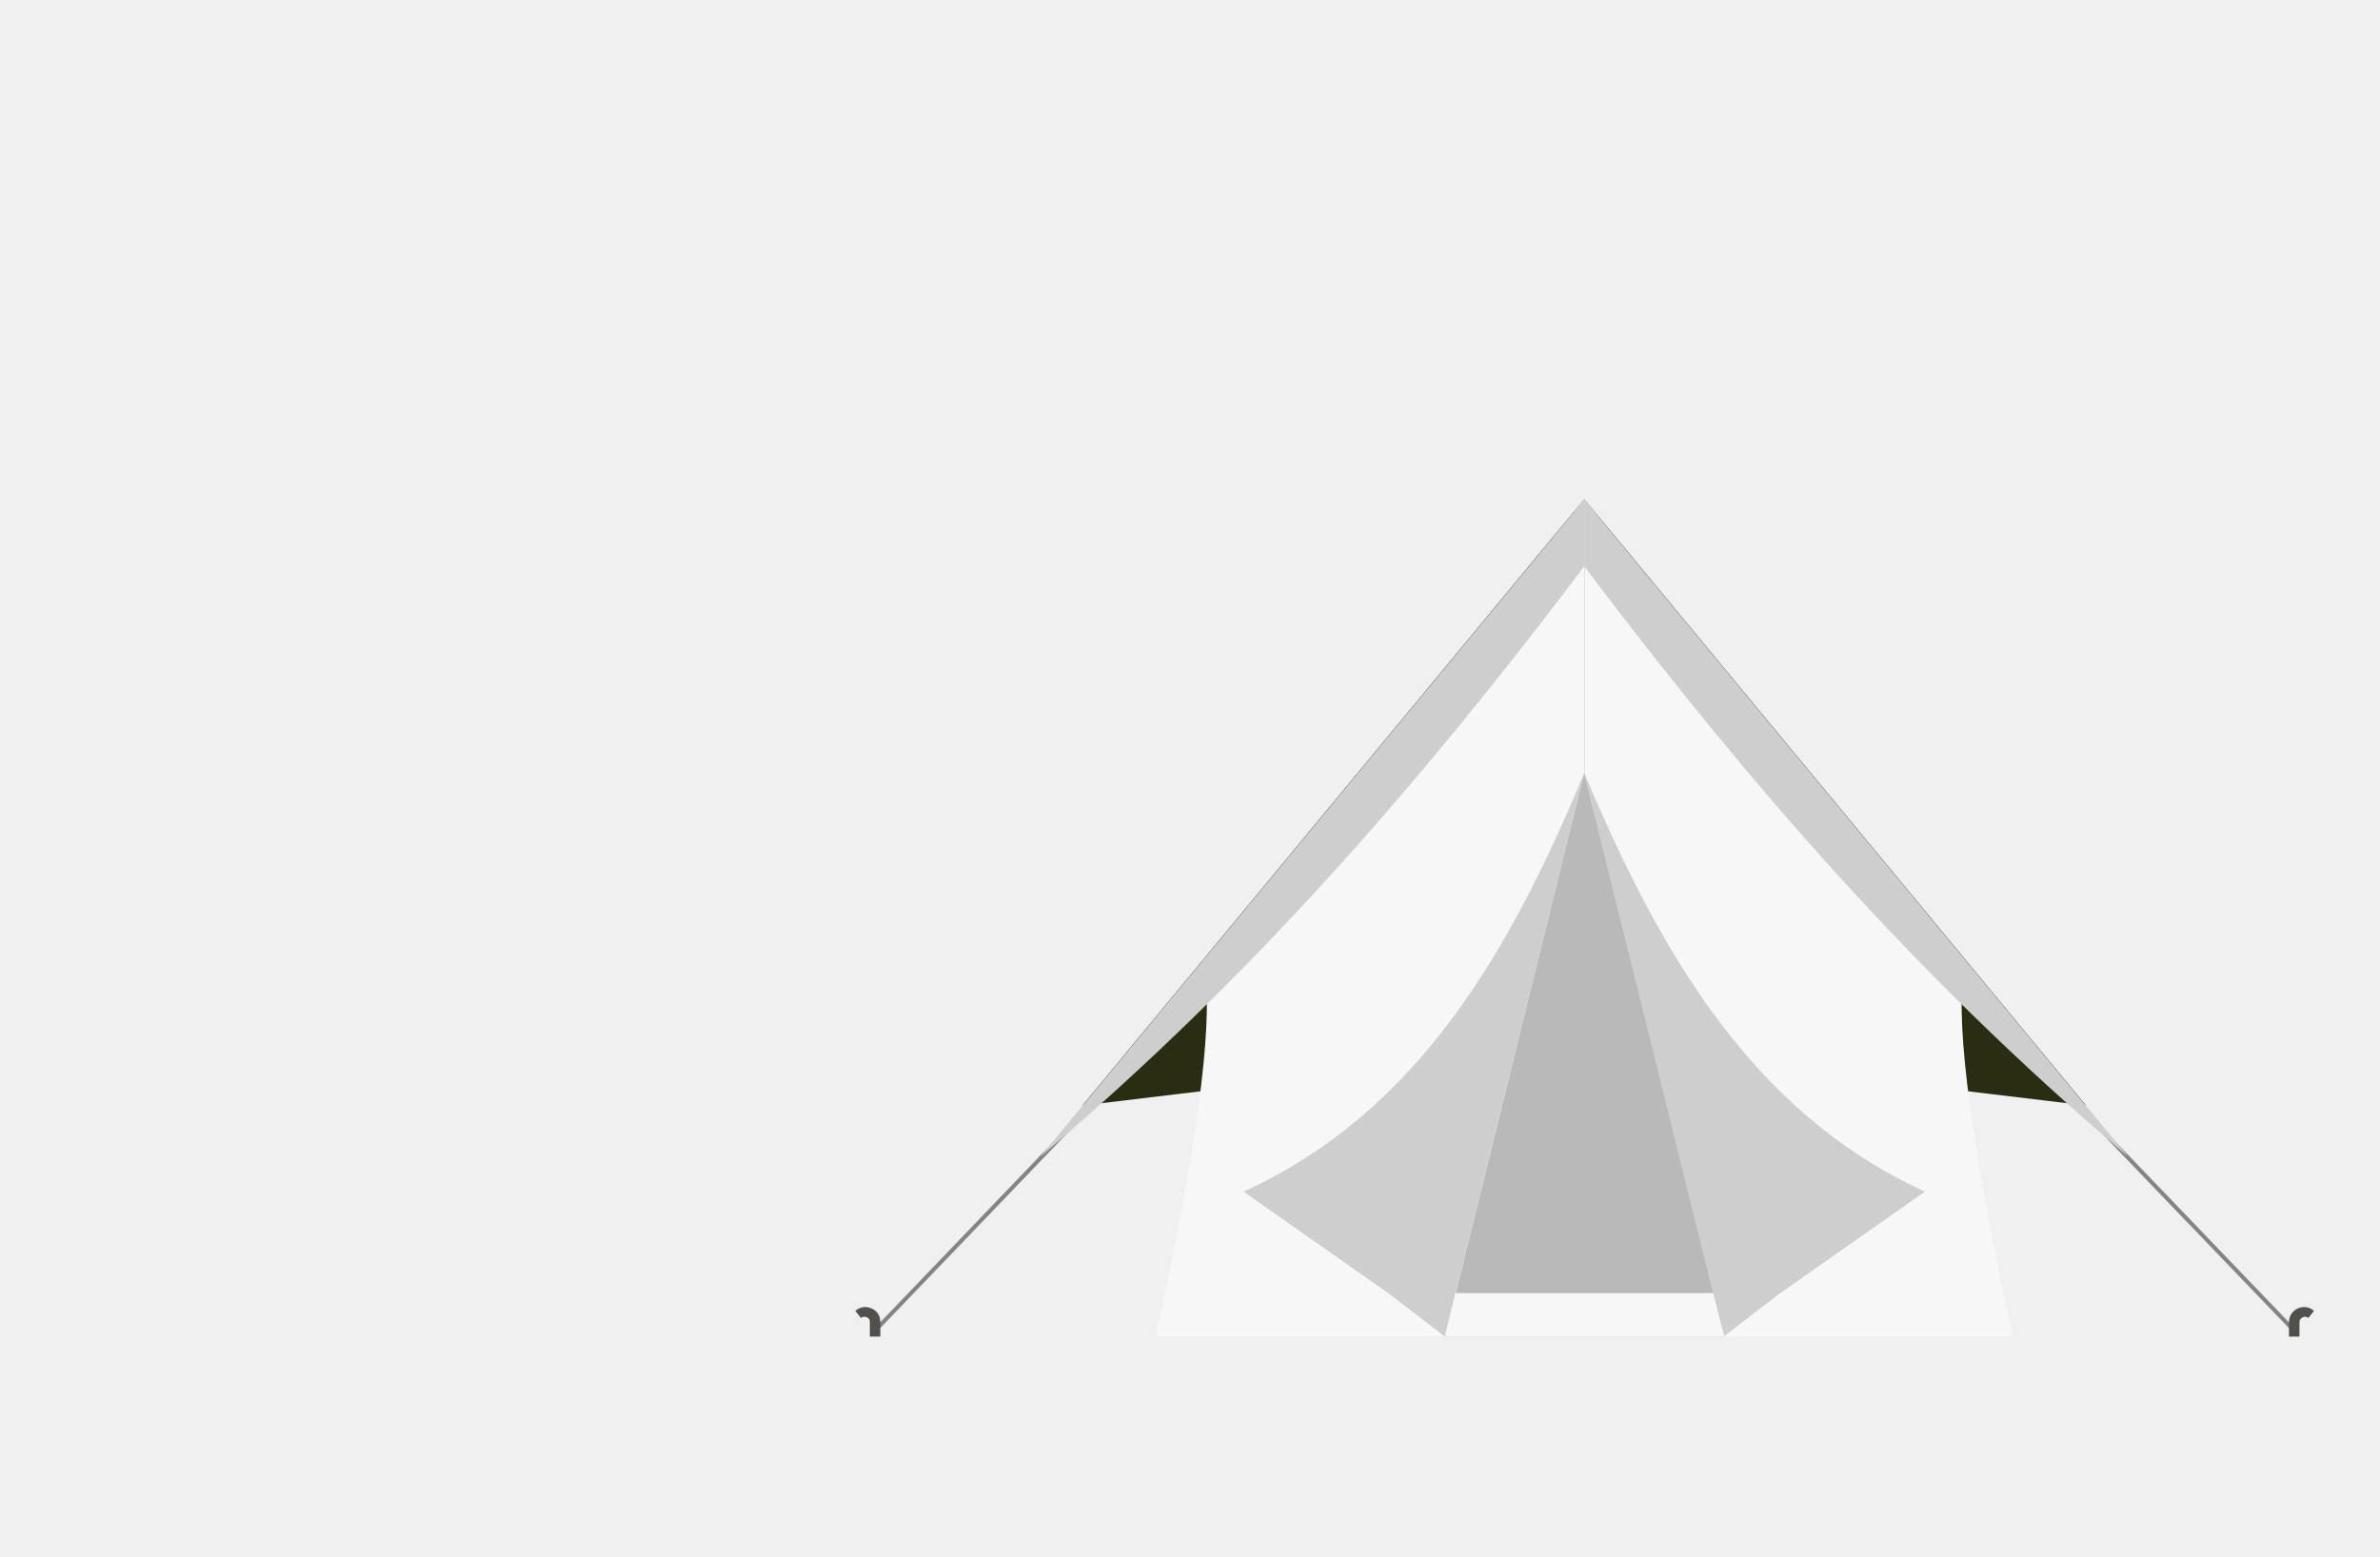
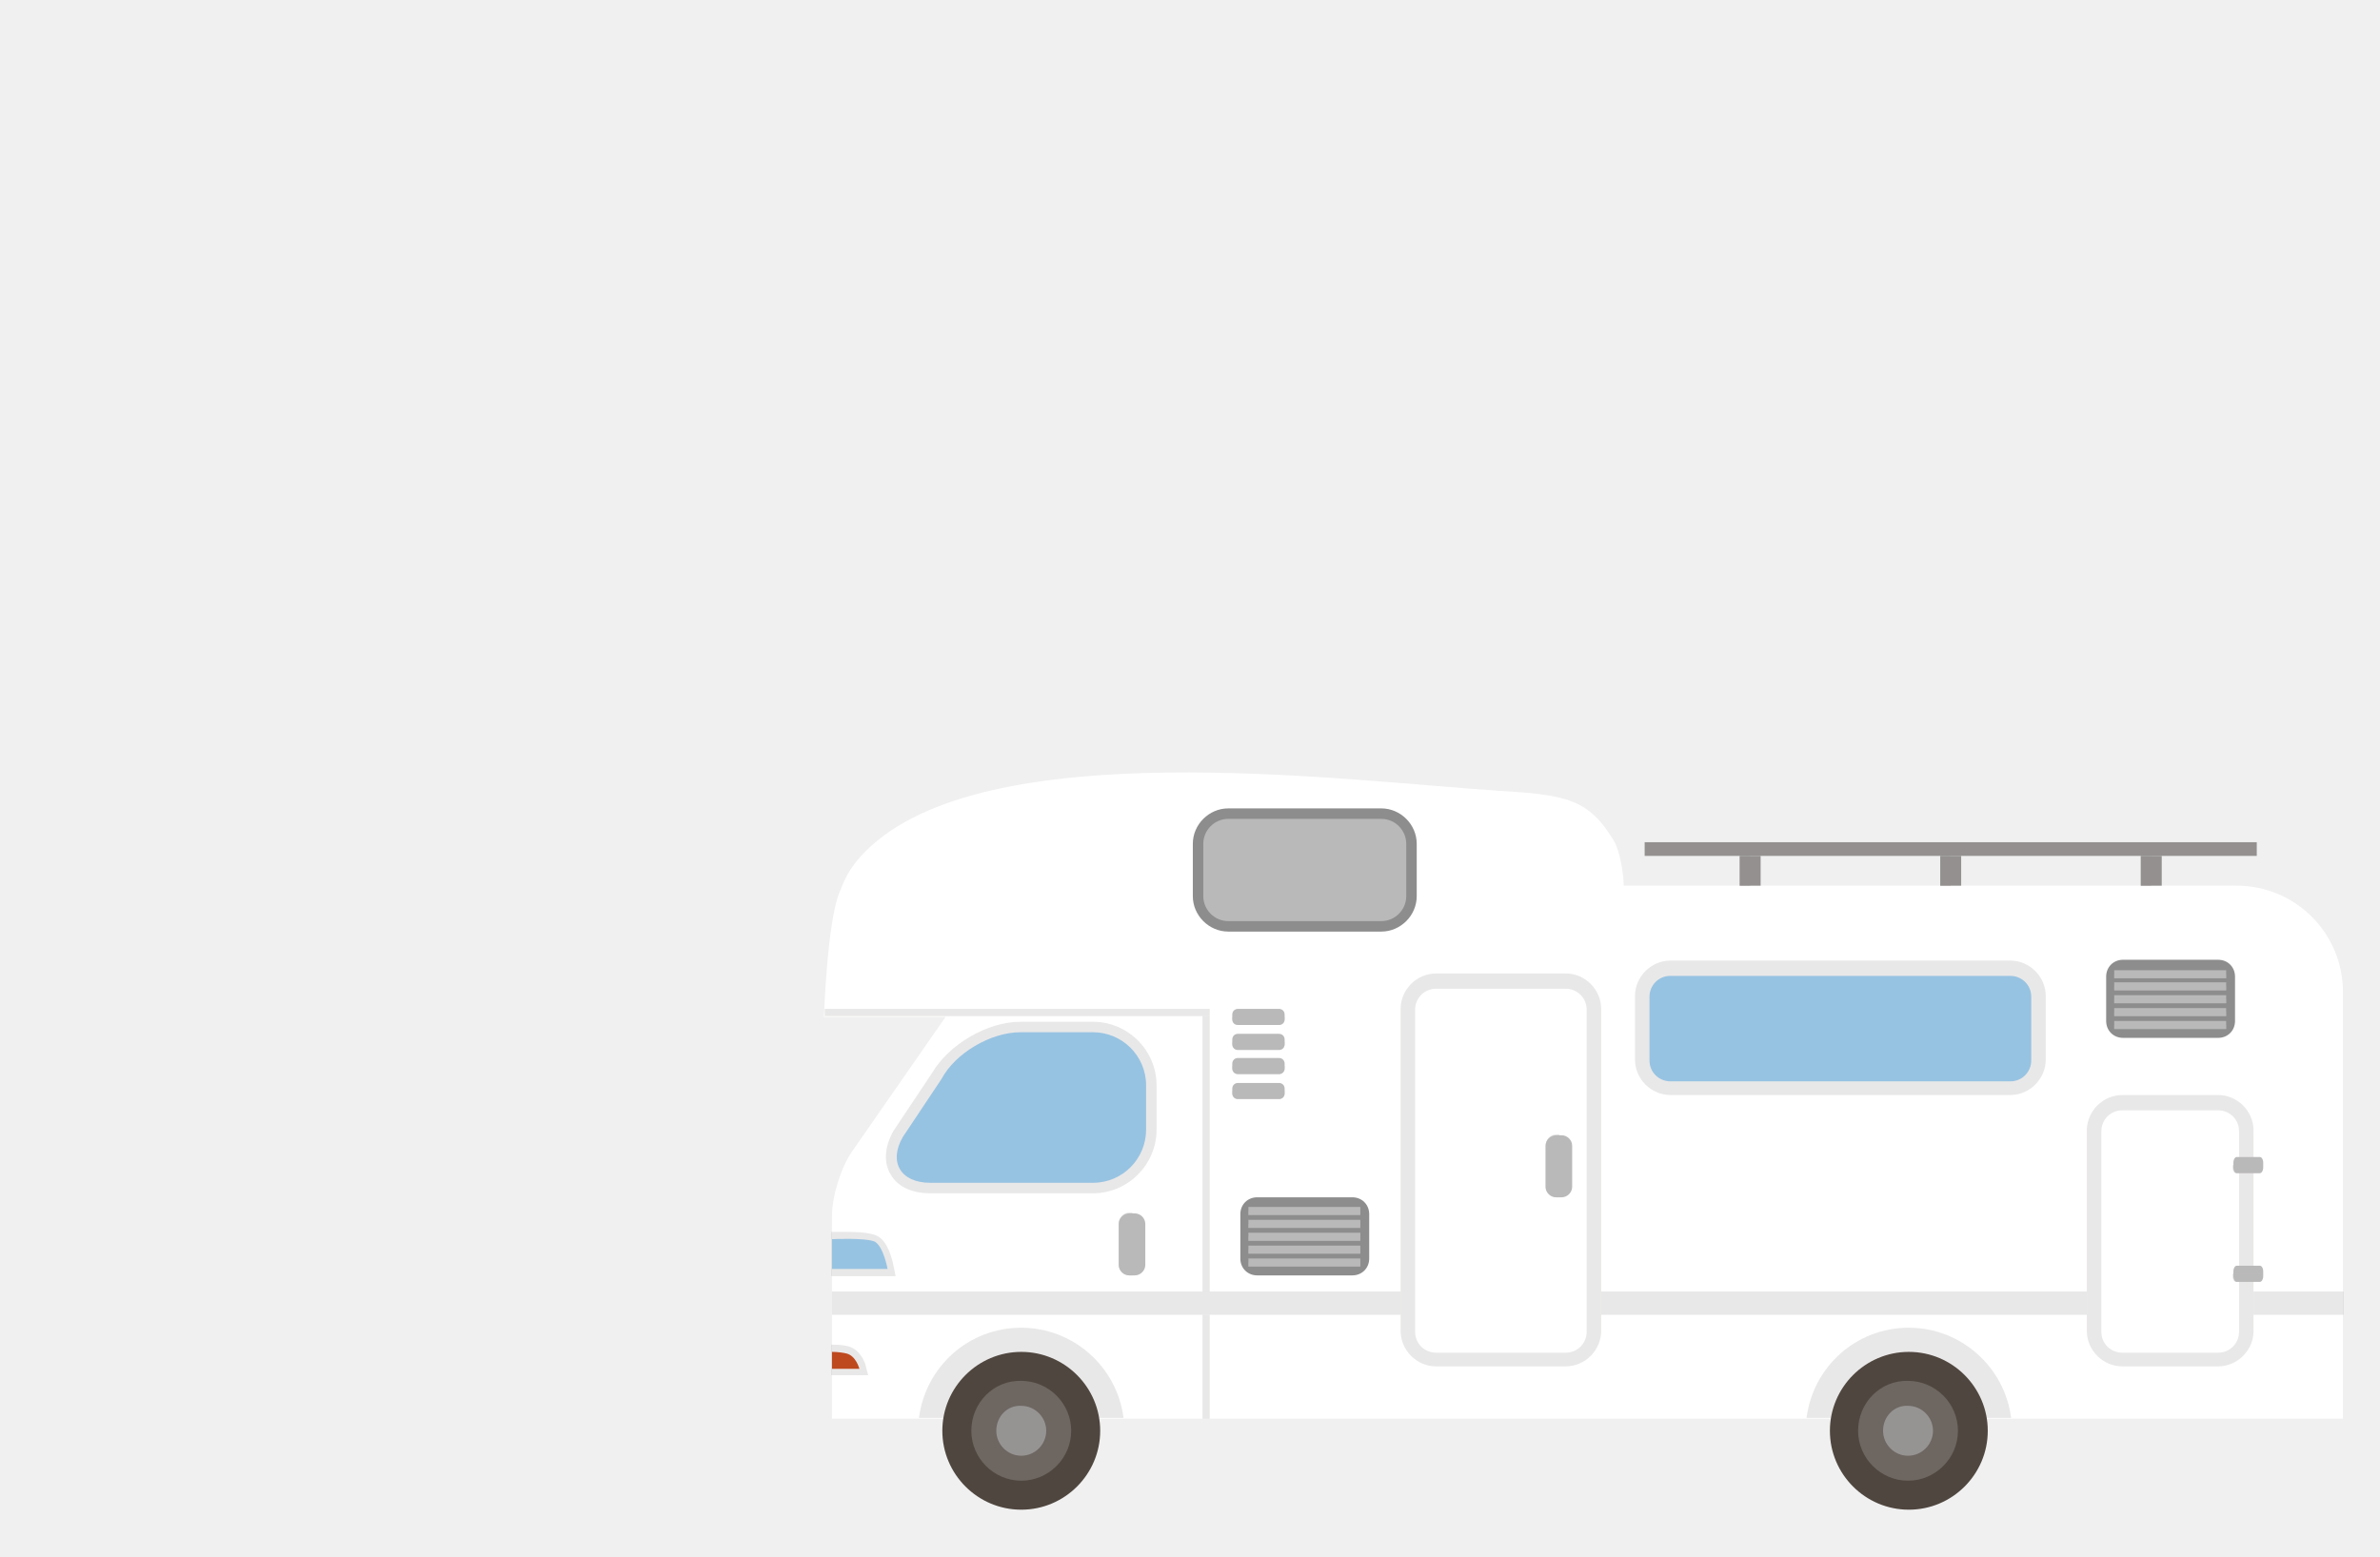
<svg xmlns="http://www.w3.org/2000/svg" version="1.1" id="圖層_1" x="0px" y="0px" viewBox="0 0 295.5 193.3" style="enable-background:new 0 0 295.5 193.3;" xml:space="preserve">
  <style type="text/css">
- 	.st0{fill:#838486;}
- 	.st1{fill:#2B2D13;}
- 	.st2{fill:#F7F7F7;}
- 	.st3{fill:#CDCECD;}
- 	.st4{fill:#B9B9B9;}
- 	.st5{fill:#51504A;}
+ 	.st0{fill:#FFFFFF;}
+ 	.st1{opacity:0.3;}
+ 	.st2{fill:#B4B3B1;}
+ 	.st3{fill:#97C3E2;}
+ 	.st4{fill:#BAB9B9;}
+ 	.st5{opacity:0.4;}
+ 	.st6{fill:#8D8D8D;}
+ 	.st7{fill:#949090;}
+ 	.st8{fill:#4F463F;}
+ 	.st9{fill:#969493;}
+ 	.st10{fill:#BE491E;}
</style>
  <g>
    <g>
-       <rect x="102.8" y="151.4" transform="matrix(0.6923 -0.7216 0.7216 0.6923 -71.9655 134.4643)" class="st0" width="37.8" height="0.5" />
-     </g>
-     <g>
-       <rect x="271.5" y="132.7" transform="matrix(0.7213 -0.6926 0.6926 0.7213 -29.2811 230.474)" class="st0" width="0.5" height="37.8" />
-     </g>
-     <polygon class="st1" points="259,137.3 196.7,129.8 196.7,62  " />
-     <polygon class="st1" points="134.4,137.3 196.7,129.8 196.7,62  " />
-     <path class="st2" d="M196.7,62V166h-53.2c5-23,7.1-38.2,6.1-45.2L196.7,62z" />
-     <path class="st2" d="M196.7,62V166h53.2c-5-23-7.1-38.2-6.1-45.2L196.7,62z" />
-     <path class="st3" d="M196.7,62v8.3c-0.3,0.4-0.5,0.7-0.8,1.1c-19.4,25.6-40,49.5-66.2,71.8c-0.2,0.2-0.4,0.3-0.6,0.5l0.2-0.2   l66.6-80.5L196.7,62z" />
-     <polygon class="st4" points="214.1,166 179.4,166 195.9,99.2 196.7,96 197.5,99.2  " />
-     <path class="st3" d="M196.7,96l-16,64.6l-1.3,5.4l-6.9-5.3L154.4,148C176.1,138.1,187.5,118.1,196.7,96z" />
-     <path class="st3" d="M196.7,96l16,64.6l1.3,5.4l6.9-5.3l18.1-12.7C217.4,138.1,206,118.1,196.7,96z" />
-     <polygon class="st2" points="214.1,166 179.4,166 180.7,160.6 212.7,160.6  " />
-     <g>
-       <path class="st5" d="M109.2,166H108v-1.8c0-0.3-0.1-0.5-0.4-0.6c-0.2-0.1-0.5-0.1-0.7,0.1l-0.7-0.9c0.6-0.5,1.3-0.6,2-0.3    c0.7,0.3,1.1,0.9,1.1,1.7V166z" />
-     </g>
-     <path class="st3" d="M196.7,62v8.3c0.3,0.4,0.5,0.7,0.8,1.1c19.4,25.6,40,49.5,66.2,71.8c0.2,0.2,0.4,0.3,0.6,0.5l-0.2-0.2   l-66.6-80.5L196.7,62z" />
-     <g>
-       <path class="st5" d="M285.4,166h-1.2v-1.8c0-0.7,0.4-1.4,1.1-1.7c0.7-0.3,1.4-0.2,2,0.3l-0.7,0.9c-0.2-0.2-0.5-0.2-0.7-0.1    c-0.2,0.1-0.4,0.3-0.4,0.6V166z" />
+       <g>
+         <path class="st0" d="M104.2,110.9c0.6-1.4,1-2.9,3.3-5.2c14.7-14.7,58.7-8.8,78.4-7.5c8.5,0.5,11.3,1,14.4,6.1     c0.9,1.4,1.3,4.5,1.3,5.7h76.1c7.3,0,13.2,5.9,13.2,13.2v53H103.3V151c0-2.4,1.1-6,2.5-8l11.6-16.7h-15.1     C102.3,126.3,102.7,114.6,104.2,110.9z" />
+       </g>
+       <g class="st1">
+         <rect x="198.8" y="160.4" class="st2" width="60.3" height="2.9" />
+       </g>
+       <g class="st1">
+         <rect x="279.8" y="160.4" class="st2" width="11.2" height="2.9" />
+       </g>
+       <g class="st1">
+         <rect x="103.3" y="160.4" class="st2" width="70.6" height="2.9" />
+       </g>
+       <g>
+         <g class="st1">
+           <path class="st2" d="M135.7,148.2c4.4,0,7.9-3.6,7.9-7.9v-5.5c0-4.4-3.6-7.9-7.9-7.9h-9c-4.1,0-8.9,2.8-11,6.4l-4.8,7.2l0,0      c-1.1,2-1.2,3.9-0.3,5.4c0.9,1.5,2.6,2.3,4.9,2.3H135.7z" />
+         </g>
+         <g>
+           <path class="st3" d="M115.5,146.9h20.2c3.7,0,6.6-3,6.6-6.6v-5.5c0-3.7-3-6.6-6.6-6.6h-9c-3.7,0-8.1,2.6-9.8,5.8l-4.8,7.2      C110.3,144.3,111.8,146.9,115.5,146.9z" />
+         </g>
+       </g>
+       <g class="st1">
+         <rect x="102.4" y="125.3" class="st2" width="47.8" height="0.9" />
+       </g>
+       <g class="st1">
+         <rect x="149.3" y="126.2" class="st2" width="0.9" height="34.2" />
+       </g>
+       <g class="st1">
+         <rect x="149.3" y="163.3" class="st2" width="0.9" height="12.9" />
+       </g>
+       <g>
+         <g>
+           <path class="st4" d="M138.9,157.1c0,0.7,0.6,1.3,1.3,1.3h0.7c0.7,0,1.3-0.6,1.3-1.3v-5.1c0-0.7-0.6-1.3-1.3-1.3h-0.7      c-0.7,0-1.3,0.6-1.3,1.3V157.1z" />
+         </g>
+         <g class="st5">
+           <path class="st4" d="M140.2,150.6h0.4v7.8h-0.4c-0.7,0-1.3-0.6-1.3-1.3v-5.1C138.9,151.2,139.5,150.6,140.2,150.6z" />
+         </g>
+       </g>
+       <g>
+         <g>
+           <path class="st4" d="M153,126.6c0,0.4,0.3,0.7,0.7,0.7h5.1c0.4,0,0.7-0.3,0.7-0.7V126c0-0.4-0.3-0.7-0.7-0.7h-5.1      c-0.4,0-0.7,0.3-0.7,0.7V126.6z" />
+         </g>
+         <g class="st5">
+           <path class="st4" d="M159.5,126.3v0.3c0,0.4-0.3,0.7-0.7,0.7h-5.1c-0.4,0-0.7-0.3-0.7-0.7v-0.3H159.5z" />
+         </g>
+       </g>
+       <g>
+         <g>
+           <path class="st4" d="M153,129.7c0,0.4,0.3,0.7,0.7,0.7h5.1c0.4,0,0.7-0.3,0.7-0.7v-0.6c0-0.4-0.3-0.7-0.7-0.7h-5.1      c-0.4,0-0.7,0.3-0.7,0.7V129.7z" />
+         </g>
+         <g class="st5">
+           <path class="st4" d="M159.5,129.4v0.3c0,0.4-0.3,0.7-0.7,0.7h-5.1c-0.4,0-0.7-0.3-0.7-0.7v-0.3H159.5z" />
+         </g>
+       </g>
+       <g>
+         <g>
+           <path class="st4" d="M153,132.7c0,0.4,0.3,0.7,0.7,0.7h5.1c0.4,0,0.7-0.3,0.7-0.7v-0.6c0-0.4-0.3-0.7-0.7-0.7h-5.1      c-0.4,0-0.7,0.3-0.7,0.7V132.7z" />
+         </g>
+         <g class="st5">
+           <path class="st4" d="M159.5,132.4v0.3c0,0.4-0.3,0.7-0.7,0.7h-5.1c-0.4,0-0.7-0.3-0.7-0.7v-0.3H159.5z" />
+         </g>
+       </g>
+       <g>
+         <g>
+           <path class="st4" d="M153,135.8c0,0.4,0.3,0.7,0.7,0.7h5.1c0.4,0,0.7-0.3,0.7-0.7v-0.6c0-0.4-0.3-0.7-0.7-0.7h-5.1      c-0.4,0-0.7,0.3-0.7,0.7V135.8z" />
+         </g>
+         <g class="st5">
+           <path class="st4" d="M159.5,135.5v0.3c0,0.4-0.3,0.7-0.7,0.7h-5.1c-0.4,0-0.7-0.3-0.7-0.7v-0.3H159.5z" />
+         </g>
+       </g>
+       <g>
+         <g>
+           <path class="st6" d="M148.1,111.3c0,2.4,2,4.4,4.4,4.4h19c2.4,0,4.4-2,4.4-4.4v-6.5c0-2.4-2-4.4-4.4-4.4h-19      c-2.4,0-4.4,2-4.4,4.4V111.3z" />
+         </g>
+         <g>
+           <path class="st4" d="M171.5,114.4c1.7,0,3.1-1.4,3.1-3.1v-6.5c0-1.7-1.4-3.1-3.1-3.1h-19c-1.7,0-3.1,1.4-3.1,3.1v6.5      c0,1.7,1.4,3.1,3.1,3.1H171.5z" />
+         </g>
+       </g>
+       <g class="st1">
+         <path class="st2" d="M173.9,165.3c0,2.4,2,4.4,4.4,4.4h16.1c2.4,0,4.4-2,4.4-4.4v-40c0-2.4-2-4.4-4.4-4.4h-16.1     c-2.4,0-4.4,2-4.4,4.4V165.3z" />
+       </g>
+       <g>
+         <path class="st0" d="M194.4,168c1.5,0,2.6-1.2,2.6-2.6v-40c0-1.5-1.2-2.6-2.6-2.6h-16.1c-1.5,0-2.6,1.2-2.6,2.6v40     c0,1.5,1.2,2.6,2.6,2.6H194.4z" />
+       </g>
+       <g>
+         <g>
+           <path class="st4" d="M191.9,147.4c0,0.7,0.6,1.3,1.3,1.3h0.7c0.7,0,1.3-0.6,1.3-1.3v-5.1c0-0.7-0.6-1.3-1.3-1.3h-0.7      c-0.7,0-1.3,0.6-1.3,1.3V147.4z" />
+         </g>
+         <g class="st5">
+           <path class="st4" d="M193.2,140.9h0.4v7.8h-0.4c-0.7,0-1.3-0.6-1.3-1.3v-5.1C191.9,141.5,192.5,140.9,193.2,140.9z" />
+         </g>
+       </g>
+       <g class="st1">
+         <path class="st2" d="M259.1,165.3c0,2.4,2,4.4,4.4,4.4h11.9c2.4,0,4.4-2,4.4-4.4v-24.9c0-2.4-2-4.4-4.4-4.4h-11.9     c-2.4,0-4.4,2-4.4,4.4V165.3z" />
+       </g>
+       <g>
+         <path class="st0" d="M275.4,168c1.5,0,2.6-1.2,2.6-2.6v-24.9c0-1.5-1.2-2.6-2.6-2.6h-11.9c-1.5,0-2.6,1.2-2.6,2.6v24.9     c0,1.5,1.2,2.6,2.6,2.6H275.4z" />
+       </g>
+       <g>
+         <g>
+           <path class="st4" d="M277.3,145c0,0.4,0.2,0.7,0.4,0.7h2.9c0.2,0,0.4-0.3,0.4-0.7v-0.6c0-0.4-0.2-0.7-0.4-0.7h-2.9      c-0.2,0-0.4,0.3-0.4,0.7V145z" />
+         </g>
+         <g class="st5">
+           <path class="st4" d="M280.9,144.7v0.3c0,0.4-0.2,0.7-0.4,0.7h-2.9c-0.2,0-0.4-0.3-0.4-0.7v-0.3H280.9z" />
+         </g>
+       </g>
+       <g>
+         <g>
+           <path class="st4" d="M277.3,158.5c0,0.4,0.2,0.7,0.4,0.7h2.9c0.2,0,0.4-0.3,0.4-0.7v-0.6c0-0.4-0.2-0.7-0.4-0.7h-2.9      c-0.2,0-0.4,0.3-0.4,0.7V158.5z" />
+         </g>
+         <g class="st5">
+           <path class="st4" d="M280.9,158.2v0.3c0,0.4-0.2,0.7-0.4,0.7h-2.9c-0.2,0-0.4-0.3-0.4-0.7v-0.3H280.9z" />
+         </g>
+       </g>
+       <g>
+         <g>
+           <path class="st6" d="M154,156.3c0,1.2,0.9,2.1,2.1,2.1h11.8c1.2,0,2.1-0.9,2.1-2.1v-5.5c0-1.2-0.9-2.1-2.1-2.1h-11.8      c-1.2,0-2.1,0.9-2.1,2.1V156.3z" />
+         </g>
+         <g>
+           <g>
+             <rect x="155" y="149.9" class="st4" width="13.9" height="1" />
+           </g>
+           <g class="st5">
+             <rect x="155" y="150.4" class="st4" width="13.9" height="0.5" />
+           </g>
+         </g>
+         <g>
+           <g>
+             <rect x="155" y="151.5" class="st4" width="13.9" height="1" />
+           </g>
+           <g class="st5">
+             <rect x="155" y="152" class="st4" width="13.9" height="0.5" />
+           </g>
+         </g>
+         <g>
+           <g>
+             <rect x="155" y="153.1" class="st4" width="13.9" height="1" />
+           </g>
+           <g class="st5">
+             <rect x="155" y="153.6" class="st4" width="13.9" height="0.5" />
+           </g>
+         </g>
+         <g>
+           <g>
+             <rect x="155" y="154.7" class="st4" width="13.9" height="1" />
+           </g>
+           <g class="st5">
+             <rect x="155" y="155.2" class="st4" width="13.9" height="0.5" />
+           </g>
+         </g>
+         <g>
+           <g>
+             <rect x="155" y="156.3" class="st4" width="13.9" height="1" />
+           </g>
+           <g class="st5">
+             <rect x="155" y="156.8" class="st4" width="13.9" height="0.5" />
+           </g>
+         </g>
+       </g>
+       <g>
+         <g>
+           <path class="st6" d="M261.5,126.8c0,1.2,0.9,2.1,2.1,2.1h11.8c1.2,0,2.1-0.9,2.1-2.1v-5.5c0-1.2-0.9-2.1-2.1-2.1h-11.8      c-1.2,0-2.1,0.9-2.1,2.1V126.8z" />
+         </g>
+         <g>
+           <g>
+             <rect x="262.5" y="120.5" class="st4" width="13.9" height="1" />
+           </g>
+           <g class="st5">
+             <rect x="262.5" y="121" class="st4" width="13.9" height="0.5" />
+           </g>
+         </g>
+         <g>
+           <g>
+             <rect x="262.5" y="122" class="st4" width="13.9" height="1" />
+           </g>
+           <g class="st5">
+             <rect x="262.5" y="122.5" class="st4" width="13.9" height="0.5" />
+           </g>
+         </g>
+         <g>
+           <g>
+             <rect x="262.5" y="123.6" class="st4" width="13.9" height="1" />
+           </g>
+           <g class="st5">
+             <rect x="262.5" y="124.1" class="st4" width="13.9" height="0.5" />
+           </g>
+         </g>
+         <g>
+           <g>
+             <rect x="262.5" y="125.2" class="st4" width="13.9" height="1" />
+           </g>
+           <g class="st5">
+             <rect x="262.5" y="125.7" class="st4" width="13.9" height="0.5" />
+           </g>
+         </g>
+         <g>
+           <g>
+             <rect x="262.5" y="126.8" class="st4" width="13.9" height="1" />
+           </g>
+           <g class="st5">
+             <rect x="262.5" y="127.3" class="st4" width="13.9" height="0.5" />
+           </g>
+         </g>
+       </g>
+       <g class="st1">
+         <path class="st2" d="M203,131.6c0,2.4,2,4.4,4.4,4.4h42.2c2.4,0,4.4-2,4.4-4.4v-7.9c0-2.4-2-4.4-4.4-4.4h-42.2     c-2.4,0-4.4,2-4.4,4.4V131.6z" />
+       </g>
+       <g>
+         <path class="st3" d="M249.6,134.3c1.5,0,2.6-1.2,2.6-2.6v-7.9c0-1.5-1.2-2.6-2.6-2.6h-42.2c-1.5,0-2.6,1.2-2.6,2.6v7.9     c0,1.5,1.2,2.6,2.6,2.6H249.6z" />
+       </g>
+       <g>
+         <g>
+           <rect x="265.8" y="106.3" class="st7" width="2.6" height="3.7" />
+         </g>
+         <g class="st5">
+           <rect x="265.8" y="106.3" class="st7" width="1.3" height="3.7" />
+         </g>
+       </g>
+       <g>
+         <g>
+           <rect x="240.9" y="106.3" class="st7" width="2.6" height="3.7" />
+         </g>
+         <g class="st5">
+           <rect x="240.9" y="106.3" class="st7" width="1.3" height="3.7" />
+         </g>
+       </g>
+       <g>
+         <g>
+           <rect x="216" y="106.3" class="st7" width="2.6" height="3.7" />
+         </g>
+         <g class="st5">
+           <rect x="216" y="106.3" class="st7" width="1.3" height="3.7" />
+         </g>
+       </g>
+       <g>
+         <rect x="204.2" y="104.6" class="st7" width="76" height="1.7" />
+       </g>
+       <g>
+         <g class="st1">
+           <path class="st2" d="M224.3,176.1c0.8-6.3,6.1-11.2,12.7-11.2c6.5,0,11.9,4.9,12.7,11.2H224.3z" />
+         </g>
+         <g>
+           <g>
+             <path class="st8" d="M227.2,177.7c0,5.4,4.4,9.8,9.8,9.8c5.4,0,9.8-4.4,9.8-9.8c0-5.4-4.4-9.8-9.8-9.8       C231.6,167.9,227.2,172.3,227.2,177.7z" />
+           </g>
+           <g class="st1">
+             <path class="st2" d="M230.7,177.7c0,3.4,2.8,6.2,6.2,6.2c3.4,0,6.2-2.8,6.2-6.2c0-3.4-2.8-6.2-6.2-6.2       C233.5,171.4,230.7,174.2,230.7,177.7z" />
+           </g>
+           <g>
+             <path class="st9" d="M233.8,177.7c0,1.7,1.4,3.1,3.1,3.1c1.7,0,3.1-1.4,3.1-3.1c0-1.7-1.4-3.1-3.1-3.1       C235.2,174.5,233.8,175.9,233.8,177.7z" />
+           </g>
+         </g>
+       </g>
+       <g>
+         <g class="st1">
+           <path class="st2" d="M114.1,176.1c0.8-6.3,6.1-11.2,12.7-11.2c6.5,0,11.9,4.9,12.7,11.2H114.1z" />
+         </g>
+         <g>
+           <g>
+             <path class="st8" d="M117,177.7c0,5.4,4.4,9.8,9.8,9.8c5.4,0,9.8-4.4,9.8-9.8c0-5.4-4.4-9.8-9.8-9.8       C121.4,167.9,117,172.3,117,177.7z" />
+           </g>
+           <g class="st1">
+             <path class="st2" d="M120.6,177.7c0,3.4,2.8,6.2,6.2,6.2c3.4,0,6.2-2.8,6.2-6.2c0-3.4-2.8-6.2-6.2-6.2       C123.4,171.4,120.6,174.2,120.6,177.7z" />
+           </g>
+           <g>
+             <path class="st9" d="M123.7,177.7c0,1.7,1.4,3.1,3.1,3.1c1.7,0,3.1-1.4,3.1-3.1c0-1.7-1.4-3.1-3.1-3.1       C125.1,174.5,123.7,175.9,123.7,177.7z" />
+           </g>
+         </g>
+       </g>
+       <g class="st1">
+         <path class="st2" d="M103.3,153c0.2,0,0.9,0,1.8,0c2.6,0,3.4,0.3,3.8,0.5c1.5,0.7,2,3.5,2.1,4l0.2,1h-8V153z" />
+       </g>
+       <g>
+         <path class="st3" d="M103.3,153.9v3.7h6.9c0,0-0.5-2.8-1.6-3.4C107.4,153.7,103.3,153.9,103.3,153.9z" />
+       </g>
+       <g class="st1">
+         <path class="st2" d="M103.3,167L103.3,167c1,0,1.6,0.1,2,0.2c1.6,0.4,2.2,2.3,2.2,2.5l0.3,1.1h-4.6V167z" />
+       </g>
+       <g>
+         <path class="st10" d="M103.3,167.9c0.7,0,1.4,0.1,1.8,0.2c1.2,0.3,1.6,1.9,1.6,1.9h-3.4V167.9z" />
+       </g>
    </g>
  </g>
</svg>
